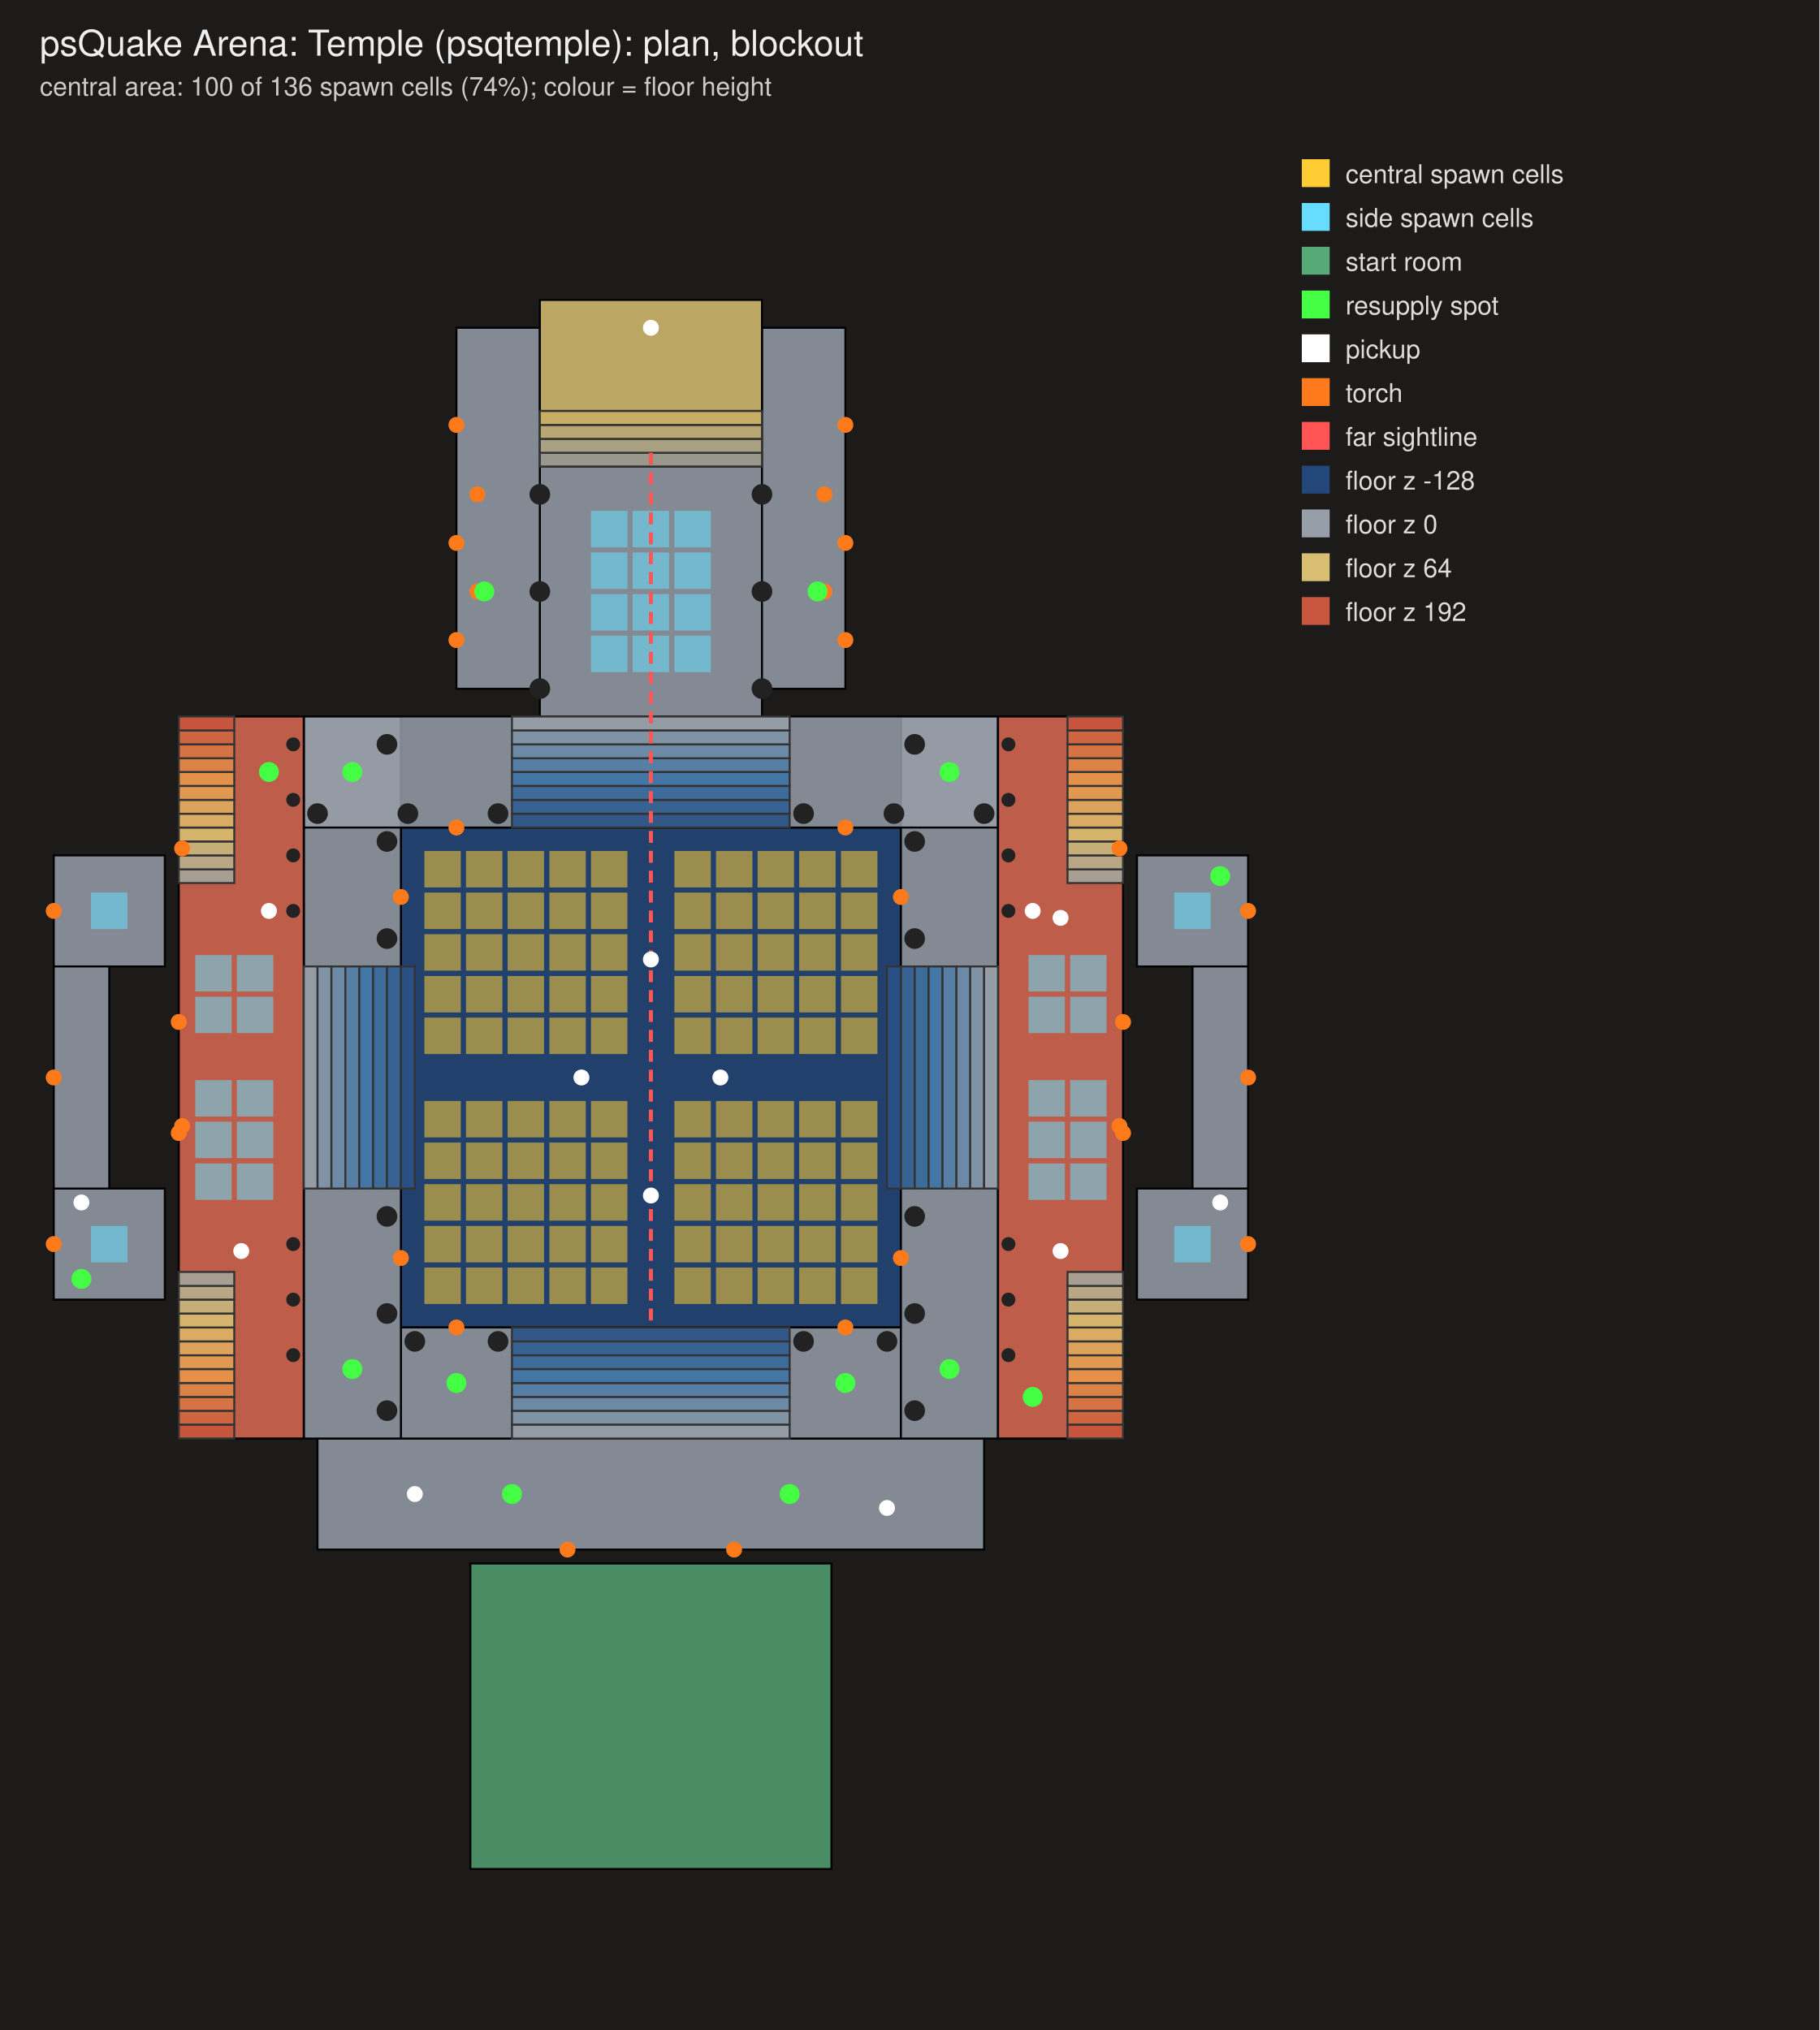
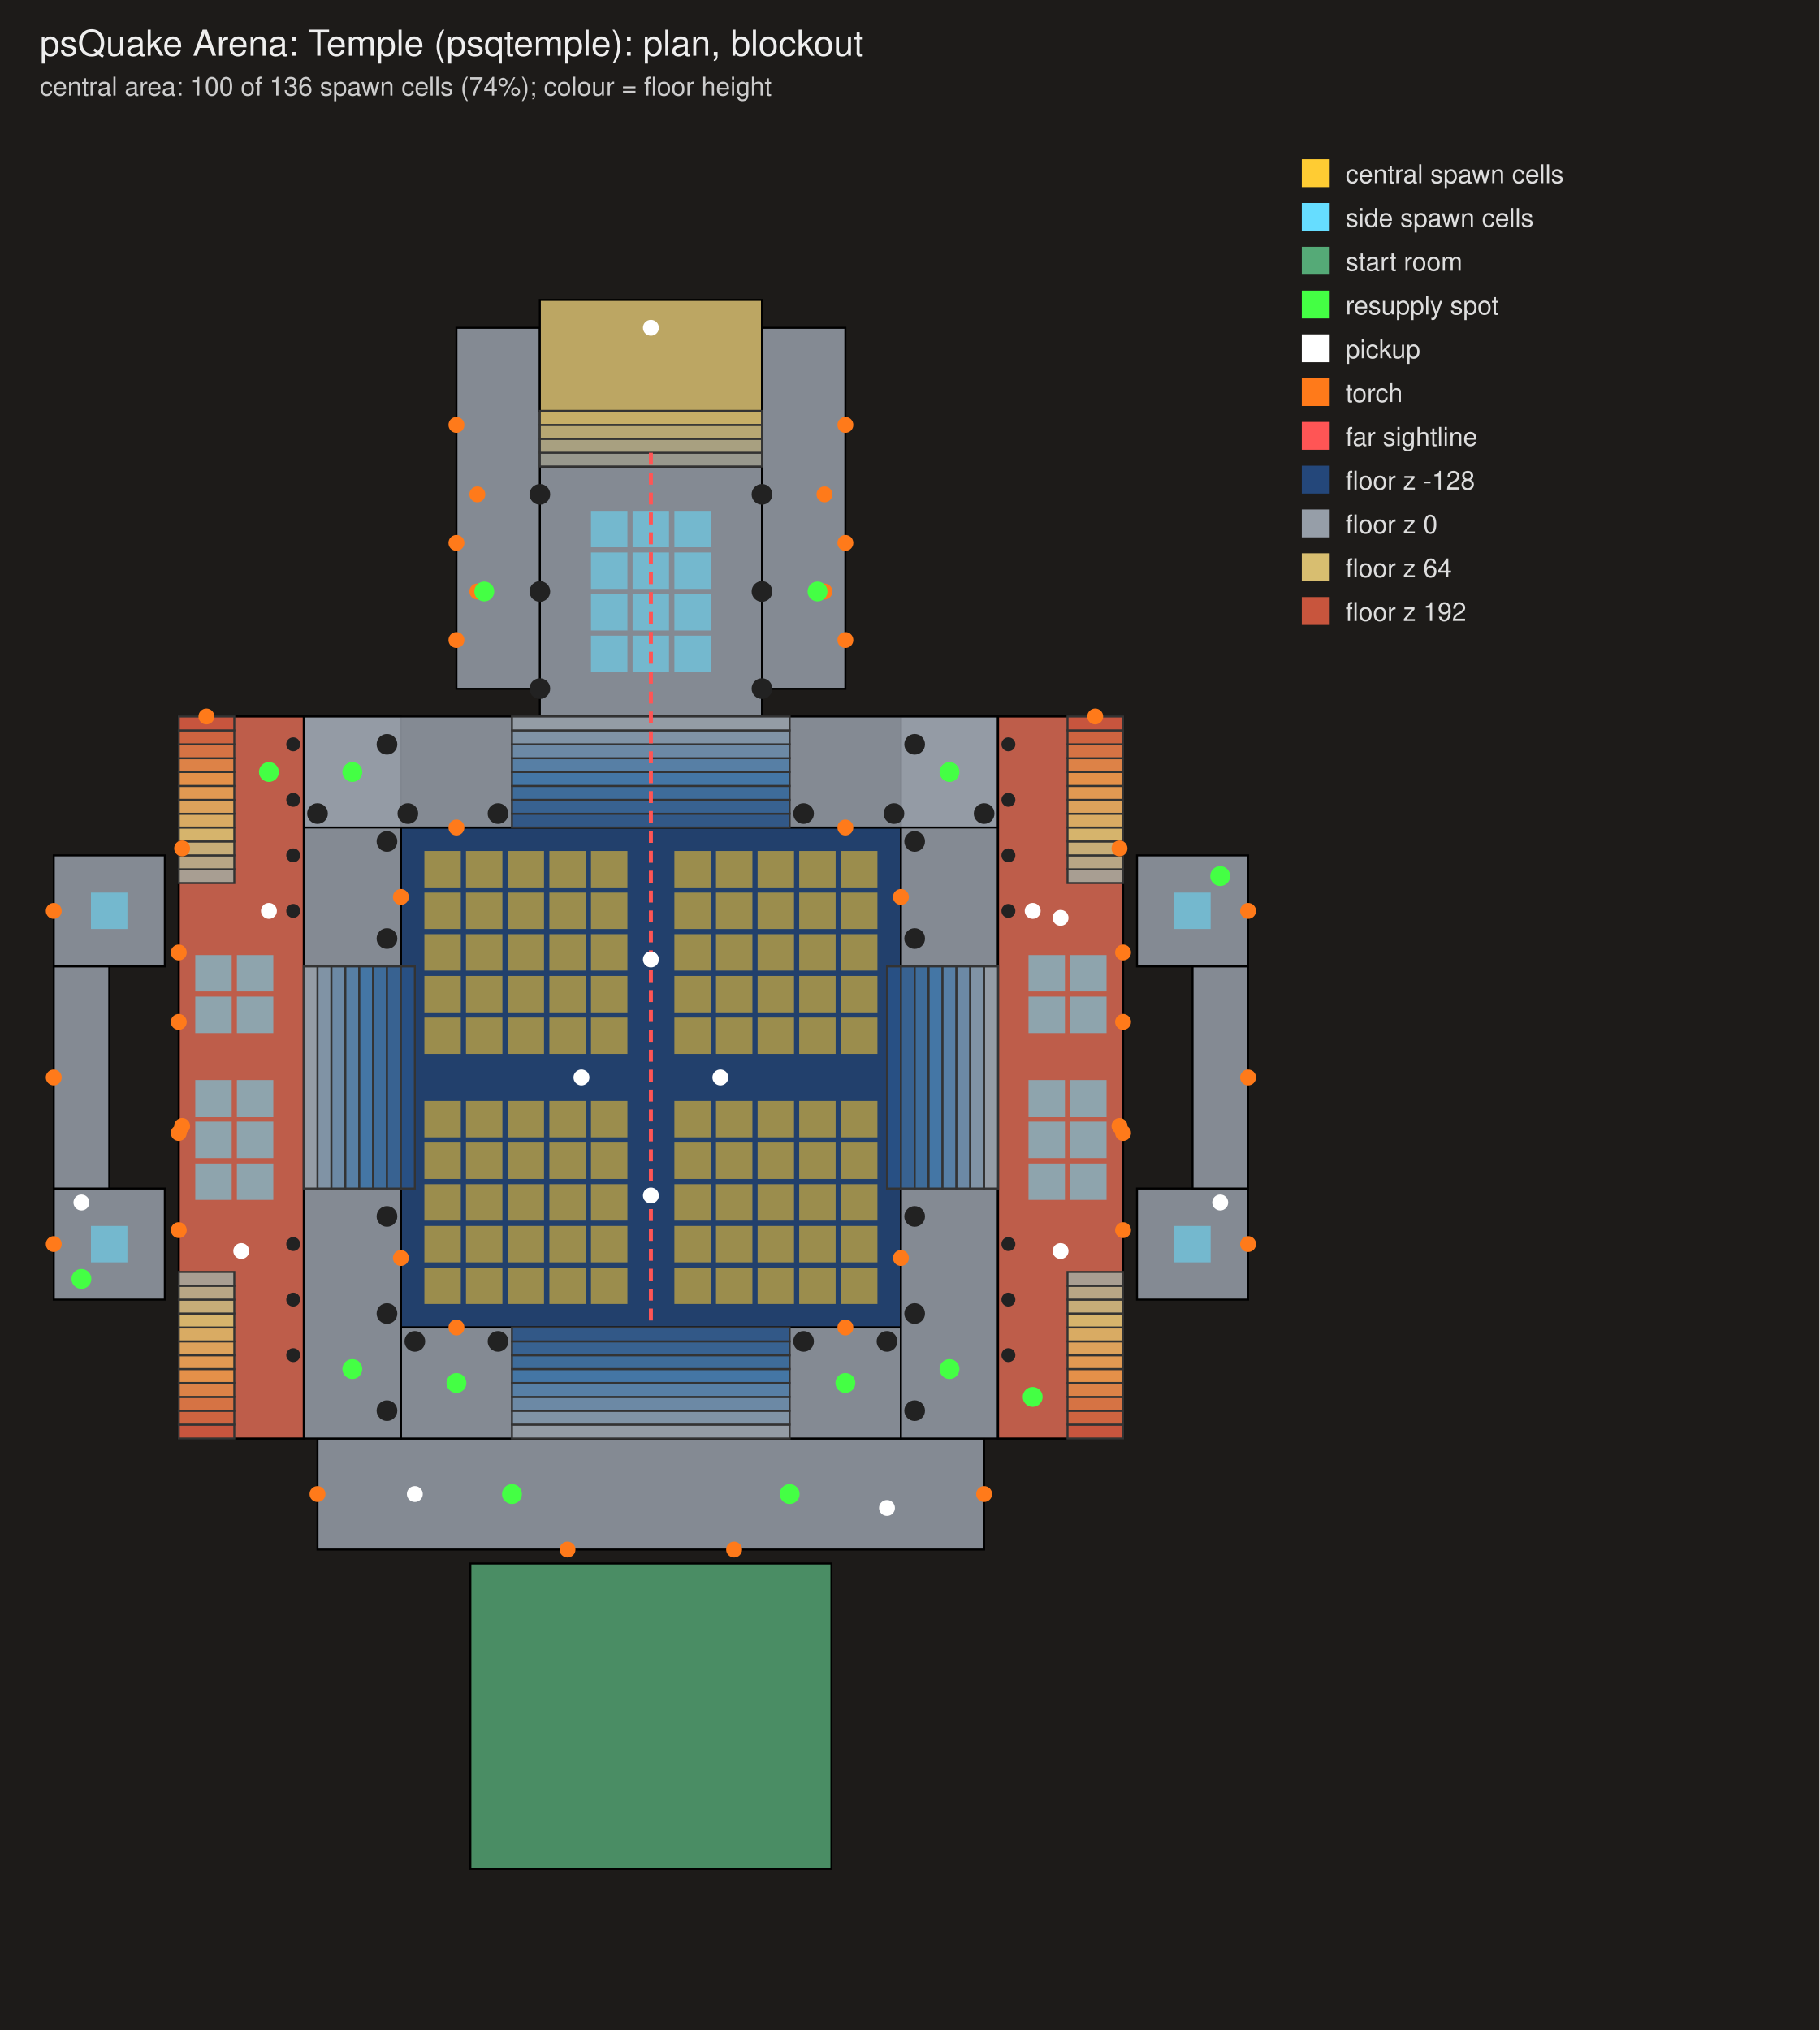
<svg xmlns="http://www.w3.org/2000/svg" width="914" height="1020" font-family="Helvetica, Arial, sans-serif">
  <rect width="100%" height="100%" fill="#1d1b19" />
  <text x="20" y="28" fill="#eee" font-size="18">psQuake Arena: Temple (psqtemple): plan, blockout</text>
  <text x="20" y="48" fill="#ccc" font-size="13">central area: 100 of 136 spawn cells (74%); colour = floor height</text>
  <rect x="201.4" y="415.8" width="251.2" height="251.2" fill="#24477a" fill-opacity="0.85" stroke="#000" />
  <rect x="159.5" y="722.8" width="334.9" height="55.8" fill="#969ea8" fill-opacity="0.85" stroke="#000" />
  <rect x="201.4" y="667.0" width="251.2" height="55.8" fill="#969ea8" fill-opacity="0.85" stroke="#000" />
  <rect x="152.6" y="360.0" width="48.8" height="362.8" fill="#969ea8" fill-opacity="0.85" stroke="#000" />
  <rect x="452.6" y="360.0" width="48.8" height="362.8" fill="#969ea8" fill-opacity="0.85" stroke="#000" />
  <rect x="152.6" y="360.0" width="348.8" height="55.8" fill="#969ea8" fill-opacity="0.85" stroke="#000" />
  <rect x="89.8" y="360.0" width="62.8" height="362.8" fill="#969ea8" fill-opacity="0.85" stroke="#000" />
  <rect x="501.4" y="360.0" width="62.8" height="362.8" fill="#969ea8" fill-opacity="0.85" stroke="#000" />
  <rect x="27.0" y="597.2" width="55.8" height="55.8" fill="#969ea8" fill-opacity="0.85" stroke="#000" />
  <rect x="27.0" y="429.8" width="55.8" height="55.8" fill="#969ea8" fill-opacity="0.85" stroke="#000" />
  <rect x="27.0" y="485.6" width="27.9" height="111.6" fill="#969ea8" fill-opacity="0.85" stroke="#000" />
  <rect x="571.2" y="597.2" width="55.8" height="55.8" fill="#969ea8" fill-opacity="0.85" stroke="#000" />
  <rect x="571.2" y="429.8" width="55.8" height="55.8" fill="#969ea8" fill-opacity="0.85" stroke="#000" />
  <rect x="599.1" y="485.6" width="27.9" height="111.6" fill="#969ea8" fill-opacity="0.85" stroke="#000" />
  <rect x="271.2" y="234.4" width="111.6" height="125.6" fill="#969ea8" fill-opacity="0.85" stroke="#000" />
  <rect x="229.3" y="164.7" width="41.9" height="181.4" fill="#969ea8" fill-opacity="0.85" stroke="#000" />
  <rect x="382.8" y="164.7" width="41.9" height="181.4" fill="#969ea8" fill-opacity="0.85" stroke="#000" />
  <rect x="271.2" y="150.7" width="111.6" height="55.8" fill="#d8be70" fill-opacity="0.85" stroke="#000" />
  <rect x="89.8" y="360.0" width="62.8" height="362.8" fill="#c8553d" fill-opacity="0.85" stroke="#000" />
  <rect x="501.4" y="360.0" width="62.8" height="362.8" fill="#c8553d" fill-opacity="0.85" stroke="#000" />
  <rect x="257.2" y="715.8" width="139.5" height="7.0" fill="#969ea8" fill-opacity="0.9" stroke="#333" />
  <rect x="257.2" y="708.8" width="139.5" height="7.0" fill="#8094a8" fill-opacity="0.9" stroke="#333" />
  <rect x="257.2" y="701.9" width="139.5" height="7.0" fill="#6a89a8" fill-opacity="0.9" stroke="#333" />
  <rect x="257.2" y="694.9" width="139.5" height="7.0" fill="#537ea8" fill-opacity="0.9" stroke="#333" />
  <rect x="257.2" y="687.9" width="139.5" height="7.0" fill="#3d74a8" fill-opacity="0.9" stroke="#333" />
  <rect x="257.2" y="680.9" width="139.5" height="7.0" fill="#37699c" fill-opacity="0.9" stroke="#333" />
  <rect x="257.2" y="674.0" width="139.5" height="7.0" fill="#305e91" fill-opacity="0.9" stroke="#333" />
  <rect x="257.2" y="667.0" width="139.5" height="7.0" fill="#2a5286" fill-opacity="0.9" stroke="#333" />
  <rect x="257.2" y="408.8" width="139.5" height="7.0" fill="#2a5286" fill-opacity="0.9" stroke="#333" />
  <rect x="257.2" y="401.9" width="139.5" height="7.0" fill="#305e91" fill-opacity="0.9" stroke="#333" />
  <rect x="257.2" y="394.9" width="139.5" height="7.0" fill="#37699c" fill-opacity="0.9" stroke="#333" />
  <rect x="257.2" y="387.9" width="139.5" height="7.0" fill="#3d74a8" fill-opacity="0.9" stroke="#333" />
  <rect x="257.2" y="380.9" width="139.5" height="7.0" fill="#537ea8" fill-opacity="0.9" stroke="#333" />
  <rect x="257.2" y="374.0" width="139.5" height="7.0" fill="#6a89a8" fill-opacity="0.9" stroke="#333" />
  <rect x="257.2" y="367.0" width="139.5" height="7.0" fill="#8094a8" fill-opacity="0.9" stroke="#333" />
  <rect x="257.2" y="360.0" width="139.5" height="7.0" fill="#969ea8" fill-opacity="0.9" stroke="#333" />
  <rect x="152.6" y="485.6" width="7.0" height="111.6" fill="#969ea8" fill-opacity="0.9" stroke="#333" />
  <rect x="159.5" y="485.6" width="7.0" height="111.6" fill="#8094a8" fill-opacity="0.9" stroke="#333" />
  <rect x="166.5" y="485.6" width="7.0" height="111.6" fill="#6a89a8" fill-opacity="0.9" stroke="#333" />
  <rect x="173.5" y="485.6" width="7.0" height="111.6" fill="#537ea8" fill-opacity="0.9" stroke="#333" />
  <rect x="180.5" y="485.6" width="7.0" height="111.6" fill="#3d74a8" fill-opacity="0.9" stroke="#333" />
  <rect x="187.4" y="485.6" width="7.0" height="111.6" fill="#37699c" fill-opacity="0.9" stroke="#333" />
  <rect x="194.4" y="485.6" width="7.0" height="111.6" fill="#305e91" fill-opacity="0.9" stroke="#333" />
  <rect x="201.4" y="485.6" width="7.0" height="111.6" fill="#2a5286" fill-opacity="0.9" stroke="#333" />
  <rect x="445.6" y="485.6" width="7.0" height="111.6" fill="#2a5286" fill-opacity="0.9" stroke="#333" />
  <rect x="452.6" y="485.6" width="7.0" height="111.6" fill="#305e91" fill-opacity="0.9" stroke="#333" />
  <rect x="459.5" y="485.6" width="7.0" height="111.6" fill="#37699c" fill-opacity="0.9" stroke="#333" />
  <rect x="466.5" y="485.6" width="7.0" height="111.6" fill="#3d74a8" fill-opacity="0.9" stroke="#333" />
  <rect x="473.5" y="485.6" width="7.0" height="111.6" fill="#537ea8" fill-opacity="0.9" stroke="#333" />
  <rect x="480.5" y="485.6" width="7.0" height="111.6" fill="#6a89a8" fill-opacity="0.9" stroke="#333" />
  <rect x="487.4" y="485.6" width="7.0" height="111.6" fill="#8094a8" fill-opacity="0.9" stroke="#333" />
  <rect x="494.4" y="485.6" width="7.0" height="111.6" fill="#969ea8" fill-opacity="0.9" stroke="#333" />
  <rect x="89.8" y="436.7" width="27.9" height="7.0" fill="#a6a69a" fill-opacity="0.9" stroke="#333" />
  <rect x="89.8" y="429.8" width="27.9" height="7.0" fill="#b7ae8c" fill-opacity="0.9" stroke="#333" />
  <rect x="89.8" y="422.8" width="27.9" height="7.0" fill="#c8b67e" fill-opacity="0.9" stroke="#333" />
  <rect x="89.8" y="415.8" width="27.9" height="7.0" fill="#d8be70" fill-opacity="0.9" stroke="#333" />
  <rect x="89.8" y="408.8" width="27.9" height="7.0" fill="#dcb466" fill-opacity="0.9" stroke="#333" />
  <rect x="89.8" y="401.9" width="27.9" height="7.0" fill="#e0aa5d" fill-opacity="0.9" stroke="#333" />
  <rect x="89.8" y="394.9" width="27.9" height="7.0" fill="#e4a054" fill-opacity="0.9" stroke="#333" />
  <rect x="89.8" y="387.9" width="27.9" height="7.0" fill="#e8964a" fill-opacity="0.9" stroke="#333" />
  <rect x="89.8" y="380.9" width="27.9" height="7.0" fill="#e08647" fill-opacity="0.9" stroke="#333" />
  <rect x="89.8" y="374.0" width="27.9" height="7.0" fill="#d87644" fill-opacity="0.9" stroke="#333" />
  <rect x="89.8" y="367.0" width="27.9" height="7.0" fill="#d06540" fill-opacity="0.9" stroke="#333" />
  <rect x="89.8" y="360.0" width="27.9" height="7.0" fill="#c8553d" fill-opacity="0.9" stroke="#333" />
  <rect x="89.8" y="715.8" width="27.9" height="7.0" fill="#c8553d" fill-opacity="0.9" stroke="#333" />
  <rect x="89.8" y="708.8" width="27.9" height="7.0" fill="#d06540" fill-opacity="0.9" stroke="#333" />
  <rect x="89.8" y="701.9" width="27.9" height="7.0" fill="#d87644" fill-opacity="0.9" stroke="#333" />
  <rect x="89.8" y="694.9" width="27.9" height="7.0" fill="#e08647" fill-opacity="0.9" stroke="#333" />
  <rect x="89.8" y="687.9" width="27.9" height="7.0" fill="#e8964a" fill-opacity="0.9" stroke="#333" />
  <rect x="89.8" y="680.9" width="27.9" height="7.0" fill="#e4a054" fill-opacity="0.9" stroke="#333" />
  <rect x="89.8" y="674.0" width="27.9" height="7.0" fill="#e0aa5d" fill-opacity="0.9" stroke="#333" />
  <rect x="89.8" y="667.0" width="27.9" height="7.0" fill="#dcb466" fill-opacity="0.9" stroke="#333" />
  <rect x="89.8" y="660.0" width="27.9" height="7.0" fill="#d8be70" fill-opacity="0.9" stroke="#333" />
  <rect x="89.8" y="653.0" width="27.9" height="7.0" fill="#c8b67e" fill-opacity="0.9" stroke="#333" />
  <rect x="89.8" y="646.0" width="27.9" height="7.0" fill="#b7ae8c" fill-opacity="0.9" stroke="#333" />
  <rect x="89.8" y="639.1" width="27.9" height="7.0" fill="#a6a69a" fill-opacity="0.9" stroke="#333" />
  <rect x="536.3" y="436.7" width="27.9" height="7.0" fill="#a6a69a" fill-opacity="0.9" stroke="#333" />
  <rect x="536.3" y="429.8" width="27.9" height="7.0" fill="#b7ae8c" fill-opacity="0.9" stroke="#333" />
  <rect x="536.3" y="422.8" width="27.9" height="7.0" fill="#c8b67e" fill-opacity="0.9" stroke="#333" />
  <rect x="536.3" y="415.8" width="27.9" height="7.0" fill="#d8be70" fill-opacity="0.9" stroke="#333" />
  <rect x="536.3" y="408.8" width="27.9" height="7.0" fill="#dcb466" fill-opacity="0.9" stroke="#333" />
  <rect x="536.3" y="401.9" width="27.9" height="7.0" fill="#e0aa5d" fill-opacity="0.9" stroke="#333" />
  <rect x="536.3" y="394.9" width="27.9" height="7.0" fill="#e4a054" fill-opacity="0.9" stroke="#333" />
  <rect x="536.3" y="387.9" width="27.9" height="7.0" fill="#e8964a" fill-opacity="0.9" stroke="#333" />
  <rect x="536.3" y="380.9" width="27.9" height="7.0" fill="#e08647" fill-opacity="0.9" stroke="#333" />
  <rect x="536.3" y="374.0" width="27.9" height="7.0" fill="#d87644" fill-opacity="0.9" stroke="#333" />
  <rect x="536.3" y="367.0" width="27.9" height="7.0" fill="#d06540" fill-opacity="0.9" stroke="#333" />
  <rect x="536.3" y="360.0" width="27.9" height="7.0" fill="#c8553d" fill-opacity="0.9" stroke="#333" />
  <rect x="536.3" y="715.8" width="27.9" height="7.0" fill="#c8553d" fill-opacity="0.9" stroke="#333" />
  <rect x="536.3" y="708.8" width="27.9" height="7.0" fill="#d06540" fill-opacity="0.9" stroke="#333" />
  <rect x="536.3" y="701.9" width="27.9" height="7.0" fill="#d87644" fill-opacity="0.9" stroke="#333" />
  <rect x="536.3" y="694.9" width="27.9" height="7.0" fill="#e08647" fill-opacity="0.9" stroke="#333" />
  <rect x="536.3" y="687.9" width="27.9" height="7.0" fill="#e8964a" fill-opacity="0.9" stroke="#333" />
  <rect x="536.3" y="680.9" width="27.9" height="7.0" fill="#e4a054" fill-opacity="0.9" stroke="#333" />
  <rect x="536.3" y="674.0" width="27.9" height="7.0" fill="#e0aa5d" fill-opacity="0.9" stroke="#333" />
  <rect x="536.3" y="667.0" width="27.9" height="7.0" fill="#dcb466" fill-opacity="0.9" stroke="#333" />
  <rect x="536.3" y="660.0" width="27.9" height="7.0" fill="#d8be70" fill-opacity="0.9" stroke="#333" />
  <rect x="536.3" y="653.0" width="27.9" height="7.0" fill="#c8b67e" fill-opacity="0.9" stroke="#333" />
  <rect x="536.3" y="646.0" width="27.9" height="7.0" fill="#b7ae8c" fill-opacity="0.9" stroke="#333" />
  <rect x="536.3" y="639.1" width="27.9" height="7.0" fill="#a6a69a" fill-opacity="0.9" stroke="#333" />
  <rect x="271.2" y="227.4" width="111.6" height="7.0" fill="#a6a69a" fill-opacity="0.9" stroke="#333" />
  <rect x="271.2" y="220.5" width="111.6" height="7.0" fill="#b7ae8c" fill-opacity="0.9" stroke="#333" />
  <rect x="271.2" y="213.5" width="111.6" height="7.0" fill="#c8b67e" fill-opacity="0.9" stroke="#333" />
  <rect x="271.2" y="206.5" width="111.6" height="7.0" fill="#d8be70" fill-opacity="0.9" stroke="#333" />
  <rect x="236.3" y="785.6" width="181.4" height="153.5" fill="#5a7" fill-opacity="0.8" stroke="#000" />
  <rect x="213.2" y="636.9" width="18.3" height="18.3" fill="#ffcc33" fill-opacity="0.55" stroke="none" />
  <rect x="213.2" y="616.0" width="18.3" height="18.3" fill="#ffcc33" fill-opacity="0.55" stroke="none" />
  <rect x="213.2" y="595.0" width="18.3" height="18.3" fill="#ffcc33" fill-opacity="0.55" stroke="none" />
  <rect x="213.2" y="574.1" width="18.3" height="18.3" fill="#ffcc33" fill-opacity="0.55" stroke="none" />
  <rect x="213.2" y="553.2" width="18.3" height="18.3" fill="#ffcc33" fill-opacity="0.55" stroke="none" />
  <rect x="234.1" y="636.9" width="18.3" height="18.3" fill="#ffcc33" fill-opacity="0.55" stroke="none" />
  <rect x="234.1" y="616.0" width="18.3" height="18.3" fill="#ffcc33" fill-opacity="0.55" stroke="none" />
  <rect x="234.1" y="595.0" width="18.3" height="18.3" fill="#ffcc33" fill-opacity="0.55" stroke="none" />
  <rect x="234.1" y="574.1" width="18.3" height="18.3" fill="#ffcc33" fill-opacity="0.55" stroke="none" />
  <rect x="234.1" y="553.2" width="18.3" height="18.3" fill="#ffcc33" fill-opacity="0.55" stroke="none" />
  <rect x="255.0" y="636.9" width="18.3" height="18.3" fill="#ffcc33" fill-opacity="0.55" stroke="none" />
  <rect x="255.0" y="616.0" width="18.3" height="18.3" fill="#ffcc33" fill-opacity="0.55" stroke="none" />
  <rect x="255.0" y="595.0" width="18.3" height="18.3" fill="#ffcc33" fill-opacity="0.55" stroke="none" />
  <rect x="255.0" y="574.1" width="18.3" height="18.3" fill="#ffcc33" fill-opacity="0.55" stroke="none" />
  <rect x="255.0" y="553.2" width="18.3" height="18.3" fill="#ffcc33" fill-opacity="0.55" stroke="none" />
  <rect x="276.0" y="636.9" width="18.3" height="18.3" fill="#ffcc33" fill-opacity="0.55" stroke="none" />
  <rect x="276.0" y="616.0" width="18.3" height="18.3" fill="#ffcc33" fill-opacity="0.55" stroke="none" />
  <rect x="276.0" y="595.0" width="18.3" height="18.3" fill="#ffcc33" fill-opacity="0.55" stroke="none" />
  <rect x="276.0" y="574.1" width="18.3" height="18.3" fill="#ffcc33" fill-opacity="0.55" stroke="none" />
  <rect x="276.0" y="553.2" width="18.3" height="18.3" fill="#ffcc33" fill-opacity="0.55" stroke="none" />
  <rect x="296.9" y="636.9" width="18.3" height="18.3" fill="#ffcc33" fill-opacity="0.55" stroke="none" />
  <rect x="296.9" y="616.0" width="18.3" height="18.3" fill="#ffcc33" fill-opacity="0.55" stroke="none" />
  <rect x="296.9" y="595.0" width="18.3" height="18.3" fill="#ffcc33" fill-opacity="0.55" stroke="none" />
  <rect x="296.9" y="574.1" width="18.3" height="18.3" fill="#ffcc33" fill-opacity="0.55" stroke="none" />
  <rect x="296.9" y="553.2" width="18.3" height="18.3" fill="#ffcc33" fill-opacity="0.55" stroke="none" />
  <rect x="338.8" y="636.9" width="18.3" height="18.3" fill="#ffcc33" fill-opacity="0.55" stroke="none" />
  <rect x="338.8" y="616.0" width="18.3" height="18.3" fill="#ffcc33" fill-opacity="0.55" stroke="none" />
  <rect x="338.8" y="595.0" width="18.3" height="18.3" fill="#ffcc33" fill-opacity="0.55" stroke="none" />
  <rect x="338.8" y="574.1" width="18.3" height="18.3" fill="#ffcc33" fill-opacity="0.55" stroke="none" />
  <rect x="338.8" y="553.2" width="18.3" height="18.3" fill="#ffcc33" fill-opacity="0.55" stroke="none" />
  <rect x="359.7" y="636.9" width="18.3" height="18.3" fill="#ffcc33" fill-opacity="0.55" stroke="none" />
  <rect x="359.7" y="616.0" width="18.3" height="18.3" fill="#ffcc33" fill-opacity="0.55" stroke="none" />
  <rect x="359.7" y="595.0" width="18.3" height="18.3" fill="#ffcc33" fill-opacity="0.55" stroke="none" />
  <rect x="359.7" y="574.1" width="18.3" height="18.3" fill="#ffcc33" fill-opacity="0.55" stroke="none" />
  <rect x="359.7" y="553.2" width="18.3" height="18.3" fill="#ffcc33" fill-opacity="0.55" stroke="none" />
  <rect x="380.6" y="636.9" width="18.3" height="18.3" fill="#ffcc33" fill-opacity="0.55" stroke="none" />
  <rect x="380.6" y="616.0" width="18.3" height="18.3" fill="#ffcc33" fill-opacity="0.55" stroke="none" />
  <rect x="380.6" y="595.0" width="18.3" height="18.3" fill="#ffcc33" fill-opacity="0.55" stroke="none" />
  <rect x="380.6" y="574.1" width="18.3" height="18.3" fill="#ffcc33" fill-opacity="0.55" stroke="none" />
  <rect x="380.6" y="553.2" width="18.3" height="18.3" fill="#ffcc33" fill-opacity="0.55" stroke="none" />
  <rect x="401.5" y="636.9" width="18.3" height="18.3" fill="#ffcc33" fill-opacity="0.55" stroke="none" />
  <rect x="401.5" y="616.0" width="18.3" height="18.3" fill="#ffcc33" fill-opacity="0.55" stroke="none" />
  <rect x="401.5" y="595.0" width="18.3" height="18.3" fill="#ffcc33" fill-opacity="0.55" stroke="none" />
  <rect x="401.5" y="574.1" width="18.3" height="18.3" fill="#ffcc33" fill-opacity="0.55" stroke="none" />
  <rect x="401.5" y="553.2" width="18.3" height="18.3" fill="#ffcc33" fill-opacity="0.55" stroke="none" />
  <rect x="422.5" y="636.9" width="18.3" height="18.3" fill="#ffcc33" fill-opacity="0.55" stroke="none" />
  <rect x="422.5" y="616.0" width="18.3" height="18.3" fill="#ffcc33" fill-opacity="0.55" stroke="none" />
  <rect x="422.5" y="595.0" width="18.3" height="18.3" fill="#ffcc33" fill-opacity="0.55" stroke="none" />
  <rect x="422.5" y="574.1" width="18.3" height="18.3" fill="#ffcc33" fill-opacity="0.55" stroke="none" />
  <rect x="422.5" y="553.2" width="18.3" height="18.3" fill="#ffcc33" fill-opacity="0.55" stroke="none" />
  <rect x="213.2" y="511.3" width="18.3" height="18.3" fill="#ffcc33" fill-opacity="0.55" stroke="none" />
  <rect x="213.2" y="490.4" width="18.3" height="18.3" fill="#ffcc33" fill-opacity="0.55" stroke="none" />
  <rect x="213.2" y="469.4" width="18.3" height="18.3" fill="#ffcc33" fill-opacity="0.55" stroke="none" />
  <rect x="213.2" y="448.5" width="18.3" height="18.3" fill="#ffcc33" fill-opacity="0.55" stroke="none" />
  <rect x="213.2" y="427.6" width="18.3" height="18.3" fill="#ffcc33" fill-opacity="0.55" stroke="none" />
  <rect x="234.1" y="511.3" width="18.3" height="18.3" fill="#ffcc33" fill-opacity="0.55" stroke="none" />
  <rect x="234.1" y="490.4" width="18.3" height="18.3" fill="#ffcc33" fill-opacity="0.55" stroke="none" />
  <rect x="234.1" y="469.4" width="18.3" height="18.3" fill="#ffcc33" fill-opacity="0.55" stroke="none" />
  <rect x="234.1" y="448.5" width="18.3" height="18.3" fill="#ffcc33" fill-opacity="0.55" stroke="none" />
  <rect x="234.1" y="427.6" width="18.3" height="18.3" fill="#ffcc33" fill-opacity="0.55" stroke="none" />
  <rect x="255.0" y="511.3" width="18.3" height="18.3" fill="#ffcc33" fill-opacity="0.55" stroke="none" />
  <rect x="255.0" y="490.4" width="18.3" height="18.3" fill="#ffcc33" fill-opacity="0.55" stroke="none" />
  <rect x="255.0" y="469.4" width="18.3" height="18.3" fill="#ffcc33" fill-opacity="0.55" stroke="none" />
  <rect x="255.0" y="448.5" width="18.3" height="18.3" fill="#ffcc33" fill-opacity="0.55" stroke="none" />
  <rect x="255.0" y="427.6" width="18.3" height="18.3" fill="#ffcc33" fill-opacity="0.55" stroke="none" />
  <rect x="276.0" y="511.3" width="18.3" height="18.3" fill="#ffcc33" fill-opacity="0.55" stroke="none" />
  <rect x="276.0" y="490.4" width="18.3" height="18.3" fill="#ffcc33" fill-opacity="0.55" stroke="none" />
  <rect x="276.0" y="469.4" width="18.3" height="18.3" fill="#ffcc33" fill-opacity="0.55" stroke="none" />
  <rect x="276.0" y="448.5" width="18.3" height="18.3" fill="#ffcc33" fill-opacity="0.55" stroke="none" />
  <rect x="276.0" y="427.6" width="18.3" height="18.3" fill="#ffcc33" fill-opacity="0.55" stroke="none" />
  <rect x="296.9" y="511.3" width="18.3" height="18.3" fill="#ffcc33" fill-opacity="0.55" stroke="none" />
  <rect x="296.9" y="490.4" width="18.3" height="18.3" fill="#ffcc33" fill-opacity="0.55" stroke="none" />
  <rect x="296.9" y="469.4" width="18.3" height="18.3" fill="#ffcc33" fill-opacity="0.55" stroke="none" />
  <rect x="296.9" y="448.5" width="18.3" height="18.3" fill="#ffcc33" fill-opacity="0.55" stroke="none" />
  <rect x="296.9" y="427.6" width="18.3" height="18.3" fill="#ffcc33" fill-opacity="0.55" stroke="none" />
  <rect x="338.8" y="511.3" width="18.3" height="18.3" fill="#ffcc33" fill-opacity="0.55" stroke="none" />
  <rect x="338.8" y="490.4" width="18.3" height="18.3" fill="#ffcc33" fill-opacity="0.55" stroke="none" />
  <rect x="338.8" y="469.4" width="18.3" height="18.3" fill="#ffcc33" fill-opacity="0.55" stroke="none" />
  <rect x="338.8" y="448.5" width="18.3" height="18.3" fill="#ffcc33" fill-opacity="0.55" stroke="none" />
  <rect x="338.8" y="427.6" width="18.3" height="18.3" fill="#ffcc33" fill-opacity="0.55" stroke="none" />
  <rect x="359.7" y="511.3" width="18.3" height="18.3" fill="#ffcc33" fill-opacity="0.55" stroke="none" />
  <rect x="359.7" y="490.4" width="18.3" height="18.3" fill="#ffcc33" fill-opacity="0.55" stroke="none" />
  <rect x="359.7" y="469.4" width="18.3" height="18.3" fill="#ffcc33" fill-opacity="0.55" stroke="none" />
  <rect x="359.7" y="448.5" width="18.3" height="18.3" fill="#ffcc33" fill-opacity="0.55" stroke="none" />
  <rect x="359.7" y="427.6" width="18.3" height="18.3" fill="#ffcc33" fill-opacity="0.55" stroke="none" />
  <rect x="380.6" y="511.3" width="18.3" height="18.3" fill="#ffcc33" fill-opacity="0.55" stroke="none" />
  <rect x="380.6" y="490.4" width="18.3" height="18.3" fill="#ffcc33" fill-opacity="0.55" stroke="none" />
  <rect x="380.6" y="469.4" width="18.3" height="18.3" fill="#ffcc33" fill-opacity="0.55" stroke="none" />
  <rect x="380.6" y="448.5" width="18.3" height="18.3" fill="#ffcc33" fill-opacity="0.55" stroke="none" />
  <rect x="380.6" y="427.6" width="18.3" height="18.3" fill="#ffcc33" fill-opacity="0.55" stroke="none" />
  <rect x="401.5" y="511.3" width="18.3" height="18.3" fill="#ffcc33" fill-opacity="0.55" stroke="none" />
  <rect x="401.5" y="490.4" width="18.3" height="18.3" fill="#ffcc33" fill-opacity="0.55" stroke="none" />
  <rect x="401.5" y="469.4" width="18.3" height="18.3" fill="#ffcc33" fill-opacity="0.55" stroke="none" />
  <rect x="401.5" y="448.5" width="18.3" height="18.3" fill="#ffcc33" fill-opacity="0.55" stroke="none" />
  <rect x="401.5" y="427.6" width="18.3" height="18.3" fill="#ffcc33" fill-opacity="0.55" stroke="none" />
  <rect x="422.5" y="511.3" width="18.3" height="18.3" fill="#ffcc33" fill-opacity="0.55" stroke="none" />
  <rect x="422.5" y="490.4" width="18.3" height="18.3" fill="#ffcc33" fill-opacity="0.55" stroke="none" />
  <rect x="422.5" y="469.4" width="18.3" height="18.3" fill="#ffcc33" fill-opacity="0.55" stroke="none" />
  <rect x="422.5" y="448.5" width="18.3" height="18.3" fill="#ffcc33" fill-opacity="0.55" stroke="none" />
  <rect x="422.5" y="427.6" width="18.3" height="18.3" fill="#ffcc33" fill-opacity="0.55" stroke="none" />
  <rect x="98.1" y="584.6" width="18.3" height="18.3" fill="#66ddff" fill-opacity="0.55" stroke="none" />
  <rect x="98.1" y="563.6" width="18.3" height="18.3" fill="#66ddff" fill-opacity="0.55" stroke="none" />
  <rect x="98.1" y="542.7" width="18.3" height="18.3" fill="#66ddff" fill-opacity="0.55" stroke="none" />
  <rect x="119.0" y="584.6" width="18.3" height="18.3" fill="#66ddff" fill-opacity="0.55" stroke="none" />
  <rect x="119.0" y="563.6" width="18.3" height="18.3" fill="#66ddff" fill-opacity="0.55" stroke="none" />
  <rect x="119.0" y="542.7" width="18.3" height="18.3" fill="#66ddff" fill-opacity="0.55" stroke="none" />
  <rect x="516.7" y="584.6" width="18.3" height="18.3" fill="#66ddff" fill-opacity="0.55" stroke="none" />
  <rect x="516.7" y="563.6" width="18.3" height="18.3" fill="#66ddff" fill-opacity="0.55" stroke="none" />
  <rect x="516.7" y="542.7" width="18.3" height="18.3" fill="#66ddff" fill-opacity="0.55" stroke="none" />
  <rect x="537.6" y="584.6" width="18.3" height="18.3" fill="#66ddff" fill-opacity="0.55" stroke="none" />
  <rect x="537.6" y="563.6" width="18.3" height="18.3" fill="#66ddff" fill-opacity="0.55" stroke="none" />
  <rect x="537.6" y="542.7" width="18.3" height="18.3" fill="#66ddff" fill-opacity="0.55" stroke="none" />
  <rect x="98.1" y="500.8" width="18.3" height="18.3" fill="#66ddff" fill-opacity="0.55" stroke="none" />
  <rect x="98.1" y="479.9" width="18.3" height="18.3" fill="#66ddff" fill-opacity="0.55" stroke="none" />
  <rect x="119.0" y="500.8" width="18.3" height="18.3" fill="#66ddff" fill-opacity="0.55" stroke="none" />
  <rect x="119.0" y="479.9" width="18.3" height="18.3" fill="#66ddff" fill-opacity="0.55" stroke="none" />
  <rect x="516.7" y="500.8" width="18.3" height="18.3" fill="#66ddff" fill-opacity="0.55" stroke="none" />
  <rect x="516.7" y="479.9" width="18.3" height="18.3" fill="#66ddff" fill-opacity="0.55" stroke="none" />
  <rect x="537.6" y="500.8" width="18.3" height="18.3" fill="#66ddff" fill-opacity="0.55" stroke="none" />
  <rect x="537.6" y="479.9" width="18.3" height="18.3" fill="#66ddff" fill-opacity="0.55" stroke="none" />
  <rect x="296.9" y="319.4" width="18.3" height="18.3" fill="#66ddff" fill-opacity="0.55" stroke="none" />
  <rect x="296.9" y="298.5" width="18.3" height="18.3" fill="#66ddff" fill-opacity="0.55" stroke="none" />
  <rect x="296.9" y="277.6" width="18.3" height="18.3" fill="#66ddff" fill-opacity="0.55" stroke="none" />
  <rect x="296.9" y="256.7" width="18.3" height="18.3" fill="#66ddff" fill-opacity="0.55" stroke="none" />
  <rect x="317.8" y="319.4" width="18.3" height="18.3" fill="#66ddff" fill-opacity="0.55" stroke="none" />
  <rect x="317.8" y="298.5" width="18.3" height="18.3" fill="#66ddff" fill-opacity="0.55" stroke="none" />
  <rect x="317.8" y="277.6" width="18.3" height="18.3" fill="#66ddff" fill-opacity="0.55" stroke="none" />
  <rect x="317.8" y="256.7" width="18.3" height="18.3" fill="#66ddff" fill-opacity="0.55" stroke="none" />
  <rect x="338.8" y="319.4" width="18.3" height="18.3" fill="#66ddff" fill-opacity="0.55" stroke="none" />
  <rect x="338.8" y="298.5" width="18.3" height="18.3" fill="#66ddff" fill-opacity="0.55" stroke="none" />
  <rect x="338.8" y="277.6" width="18.3" height="18.3" fill="#66ddff" fill-opacity="0.55" stroke="none" />
  <rect x="338.8" y="256.7" width="18.3" height="18.3" fill="#66ddff" fill-opacity="0.55" stroke="none" />
  <rect x="45.7" y="616.0" width="18.3" height="18.3" fill="#66ddff" fill-opacity="0.55" stroke="none" />
  <rect x="45.7" y="448.5" width="18.3" height="18.3" fill="#66ddff" fill-opacity="0.55" stroke="none" />
  <rect x="589.9" y="616.0" width="18.3" height="18.3" fill="#66ddff" fill-opacity="0.55" stroke="none" />
  <rect x="589.9" y="448.5" width="18.3" height="18.3" fill="#66ddff" fill-opacity="0.55" stroke="none" />
  <circle cx="194.4" cy="708.8" r="5.2" fill="#222" />
  <circle cx="194.4" cy="660.0" r="5.2" fill="#222" />
  <circle cx="194.4" cy="611.2" r="5.2" fill="#222" />
  <circle cx="194.4" cy="471.6" r="5.2" fill="#222" />
  <circle cx="194.4" cy="422.8" r="5.2" fill="#222" />
  <circle cx="194.4" cy="374.0" r="5.2" fill="#222" />
  <circle cx="459.5" cy="708.8" r="5.2" fill="#222" />
  <circle cx="459.5" cy="660.0" r="5.2" fill="#222" />
  <circle cx="459.5" cy="611.2" r="5.2" fill="#222" />
  <circle cx="459.5" cy="471.6" r="5.2" fill="#222" />
  <circle cx="459.5" cy="422.8" r="5.2" fill="#222" />
  <circle cx="459.5" cy="374.0" r="5.2" fill="#222" />
  <circle cx="159.5" cy="408.8" r="5.2" fill="#222" />
  <circle cx="204.9" cy="408.8" r="5.2" fill="#222" />
  <circle cx="250.2" cy="408.8" r="5.2" fill="#222" />
  <circle cx="403.7" cy="408.8" r="5.2" fill="#222" />
  <circle cx="449.1" cy="408.8" r="5.2" fill="#222" />
  <circle cx="494.4" cy="408.8" r="5.2" fill="#222" />
  <circle cx="208.4" cy="674.0" r="5.2" fill="#222" />
  <circle cx="250.2" cy="674.0" r="5.2" fill="#222" />
  <circle cx="403.7" cy="674.0" r="5.2" fill="#222" />
  <circle cx="445.6" cy="674.0" r="5.2" fill="#222" />
  <circle cx="147.3" cy="680.9" r="3.5" fill="#222" />
  <circle cx="147.3" cy="653.0" r="3.5" fill="#222" />
  <circle cx="147.3" cy="625.1" r="3.5" fill="#222" />
  <circle cx="147.3" cy="457.7" r="3.5" fill="#222" />
  <circle cx="147.3" cy="429.8" r="3.5" fill="#222" />
  <circle cx="147.3" cy="401.9" r="3.5" fill="#222" />
  <circle cx="147.3" cy="374.0" r="3.5" fill="#222" />
  <circle cx="506.6" cy="680.9" r="3.5" fill="#222" />
  <circle cx="506.6" cy="653.0" r="3.5" fill="#222" />
  <circle cx="506.6" cy="625.1" r="3.5" fill="#222" />
  <circle cx="506.6" cy="457.7" r="3.5" fill="#222" />
  <circle cx="506.6" cy="429.8" r="3.5" fill="#222" />
  <circle cx="506.6" cy="401.9" r="3.5" fill="#222" />
  <circle cx="506.6" cy="374.0" r="3.5" fill="#222" />
  <circle cx="271.2" cy="346.0" r="5.2" fill="#222" />
  <circle cx="271.2" cy="297.2" r="5.2" fill="#222" />
  <circle cx="271.2" cy="248.4" r="5.2" fill="#222" />
  <circle cx="382.8" cy="346.0" r="5.2" fill="#222" />
  <circle cx="382.8" cy="297.2" r="5.2" fill="#222" />
  <circle cx="382.8" cy="248.4" r="5.2" fill="#222" />
  <circle cx="89.8" cy="569.3" r="4" fill="#ff7a1a" />
  <circle cx="564.2" cy="569.3" r="4" fill="#ff7a1a" />
  <circle cx="89.8" cy="513.5" r="4" fill="#ff7a1a" />
  <circle cx="564.2" cy="513.5" r="4" fill="#ff7a1a" />
  <circle cx="229.3" cy="321.6" r="4" fill="#ff7a1a" />
  <circle cx="424.7" cy="321.6" r="4" fill="#ff7a1a" />
  <circle cx="229.3" cy="272.8" r="4" fill="#ff7a1a" />
  <circle cx="424.7" cy="272.8" r="4" fill="#ff7a1a" />
  <circle cx="229.3" cy="213.5" r="4" fill="#ff7a1a" />
  <circle cx="424.7" cy="213.5" r="4" fill="#ff7a1a" />
  <circle cx="27.0" cy="625.1" r="4" fill="#ff7a1a" />
  <circle cx="27.0" cy="457.7" r="4" fill="#ff7a1a" />
  <circle cx="27.0" cy="541.4" r="4" fill="#ff7a1a" />
  <circle cx="627.0" cy="625.1" r="4" fill="#ff7a1a" />
  <circle cx="627.0" cy="457.7" r="4" fill="#ff7a1a" />
  <circle cx="627.0" cy="541.4" r="4" fill="#ff7a1a" />
  <circle cx="201.4" cy="632.1" r="4" fill="#ff7a1a" />
  <circle cx="452.6" cy="632.1" r="4" fill="#ff7a1a" />
  <circle cx="201.4" cy="450.7" r="4" fill="#ff7a1a" />
  <circle cx="452.6" cy="450.7" r="4" fill="#ff7a1a" />
  <circle cx="229.3" cy="667.0" r="4" fill="#ff7a1a" />
  <circle cx="229.3" cy="415.8" r="4" fill="#ff7a1a" />
  <circle cx="424.7" cy="667.0" r="4" fill="#ff7a1a" />
  <circle cx="424.7" cy="415.8" r="4" fill="#ff7a1a" />
  <circle cx="91.5" cy="565.8" r="4" fill="#ff7a1a" />
  <circle cx="91.5" cy="426.3" r="4" fill="#ff7a1a" />
  <circle cx="562.4" cy="565.8" r="4" fill="#ff7a1a" />
  <circle cx="562.4" cy="426.3" r="4" fill="#ff7a1a" />
+   <circle cx="89.8" cy="618.1" r="4" fill="#ff7a1a" />
+   <circle cx="89.8" cy="478.6" r="4" fill="#ff7a1a" />
+   <circle cx="564.2" cy="618.1" r="4" fill="#ff7a1a" />
+   <circle cx="564.2" cy="478.6" r="4" fill="#ff7a1a" />
+   <circle cx="103.7" cy="360.0" r="4" fill="#ff7a1a" />
+   <circle cx="550.2" cy="360.0" r="4" fill="#ff7a1a" />
+   <circle cx="159.5" cy="750.7" r="4" fill="#ff7a1a" />
+   <circle cx="494.4" cy="750.7" r="4" fill="#ff7a1a" />
  <circle cx="285.1" cy="778.6" r="4" fill="#ff7a1a" />
  <circle cx="368.8" cy="778.6" r="4" fill="#ff7a1a" />
  <circle cx="239.8" cy="297.2" r="4" fill="#ff7a1a" />
  <circle cx="239.8" cy="248.4" r="4" fill="#ff7a1a" />
  <circle cx="414.2" cy="297.2" r="4" fill="#ff7a1a" />
  <circle cx="414.2" cy="248.4" r="4" fill="#ff7a1a" />
  <line x1="327.0" y1="663.5" x2="327.0" y2="227.4" stroke="#f55" stroke-dasharray="6 4" stroke-width="2" />
  <circle cx="177.0" cy="687.9" r="5" fill="#4f4" />
  <circle cx="477.0" cy="687.9" r="5" fill="#4f4" />
  <circle cx="177.0" cy="387.9" r="5" fill="#4f4" />
  <circle cx="477.0" cy="387.9" r="5" fill="#4f4" />
  <circle cx="229.3" cy="694.9" r="5" fill="#4f4" />
  <circle cx="424.7" cy="694.9" r="5" fill="#4f4" />
  <circle cx="257.2" cy="750.7" r="5" fill="#4f4" />
  <circle cx="396.7" cy="750.7" r="5" fill="#4f4" />
  <circle cx="40.9" cy="642.6" r="5" fill="#4f4" />
  <circle cx="613.0" cy="440.2" r="5" fill="#4f4" />
  <circle cx="243.3" cy="297.2" r="5" fill="#4f4" />
  <circle cx="410.7" cy="297.2" r="5" fill="#4f4" />
  <circle cx="135.1" cy="387.9" r="5" fill="#4f4" />
  <circle cx="518.8" cy="701.9" r="5" fill="#4f4" />
  <circle cx="208.4" cy="750.7" r="4" fill="#fff" />
  <circle cx="445.6" cy="757.7" r="4" fill="#fff" />
  <circle cx="121.2" cy="628.6" r="4" fill="#fff" />
  <circle cx="532.8" cy="628.6" r="4" fill="#fff" />
  <circle cx="327.0" cy="600.7" r="4" fill="#fff" />
  <circle cx="327.0" cy="482.1" r="4" fill="#fff" />
  <circle cx="292.1" cy="541.4" r="4" fill="#fff" />
  <circle cx="361.9" cy="541.4" r="4" fill="#fff" />
  <circle cx="532.8" cy="461.2" r="4" fill="#fff" />
  <circle cx="135.1" cy="457.7" r="4" fill="#fff" />
  <circle cx="518.8" cy="457.7" r="4" fill="#fff" />
  <circle cx="40.9" cy="604.2" r="4" fill="#fff" />
  <circle cx="613.0" cy="604.2" r="4" fill="#fff" />
  <circle cx="327.0" cy="164.7" r="4" fill="#fff" />
  <rect x="654" y="80" width="14" height="14" fill="#ffcc33" />
  <text x="676" y="92" fill="#ddd" font-size="13">central spawn cells</text>
  <rect x="654" y="102" width="14" height="14" fill="#66ddff" />
  <text x="676" y="114" fill="#ddd" font-size="13">side spawn cells</text>
  <rect x="654" y="124" width="14" height="14" fill="#5a7" />
  <text x="676" y="136" fill="#ddd" font-size="13">start room</text>
  <rect x="654" y="146" width="14" height="14" fill="#4f4" />
  <text x="676" y="158" fill="#ddd" font-size="13">resupply spot</text>
  <rect x="654" y="168" width="14" height="14" fill="#fff" />
  <text x="676" y="180" fill="#ddd" font-size="13">pickup</text>
  <rect x="654" y="190" width="14" height="14" fill="#ff7a1a" />
  <text x="676" y="202" fill="#ddd" font-size="13">torch</text>
  <rect x="654" y="212" width="14" height="14" fill="#f55" />
  <text x="676" y="224" fill="#ddd" font-size="13">far sightline</text>
  <rect x="654" y="234" width="14" height="14" fill="#24477a" />
  <text x="676" y="246" fill="#ddd" font-size="13">floor z -128</text>
  <rect x="654" y="256" width="14" height="14" fill="#969ea8" />
  <text x="676" y="268" fill="#ddd" font-size="13">floor z 0</text>
  <rect x="654" y="278" width="14" height="14" fill="#d8be70" />
  <text x="676" y="290" fill="#ddd" font-size="13">floor z 64</text>
  <rect x="654" y="300" width="14" height="14" fill="#c8553d" />
  <text x="676" y="312" fill="#ddd" font-size="13">floor z 192</text>
</svg>
